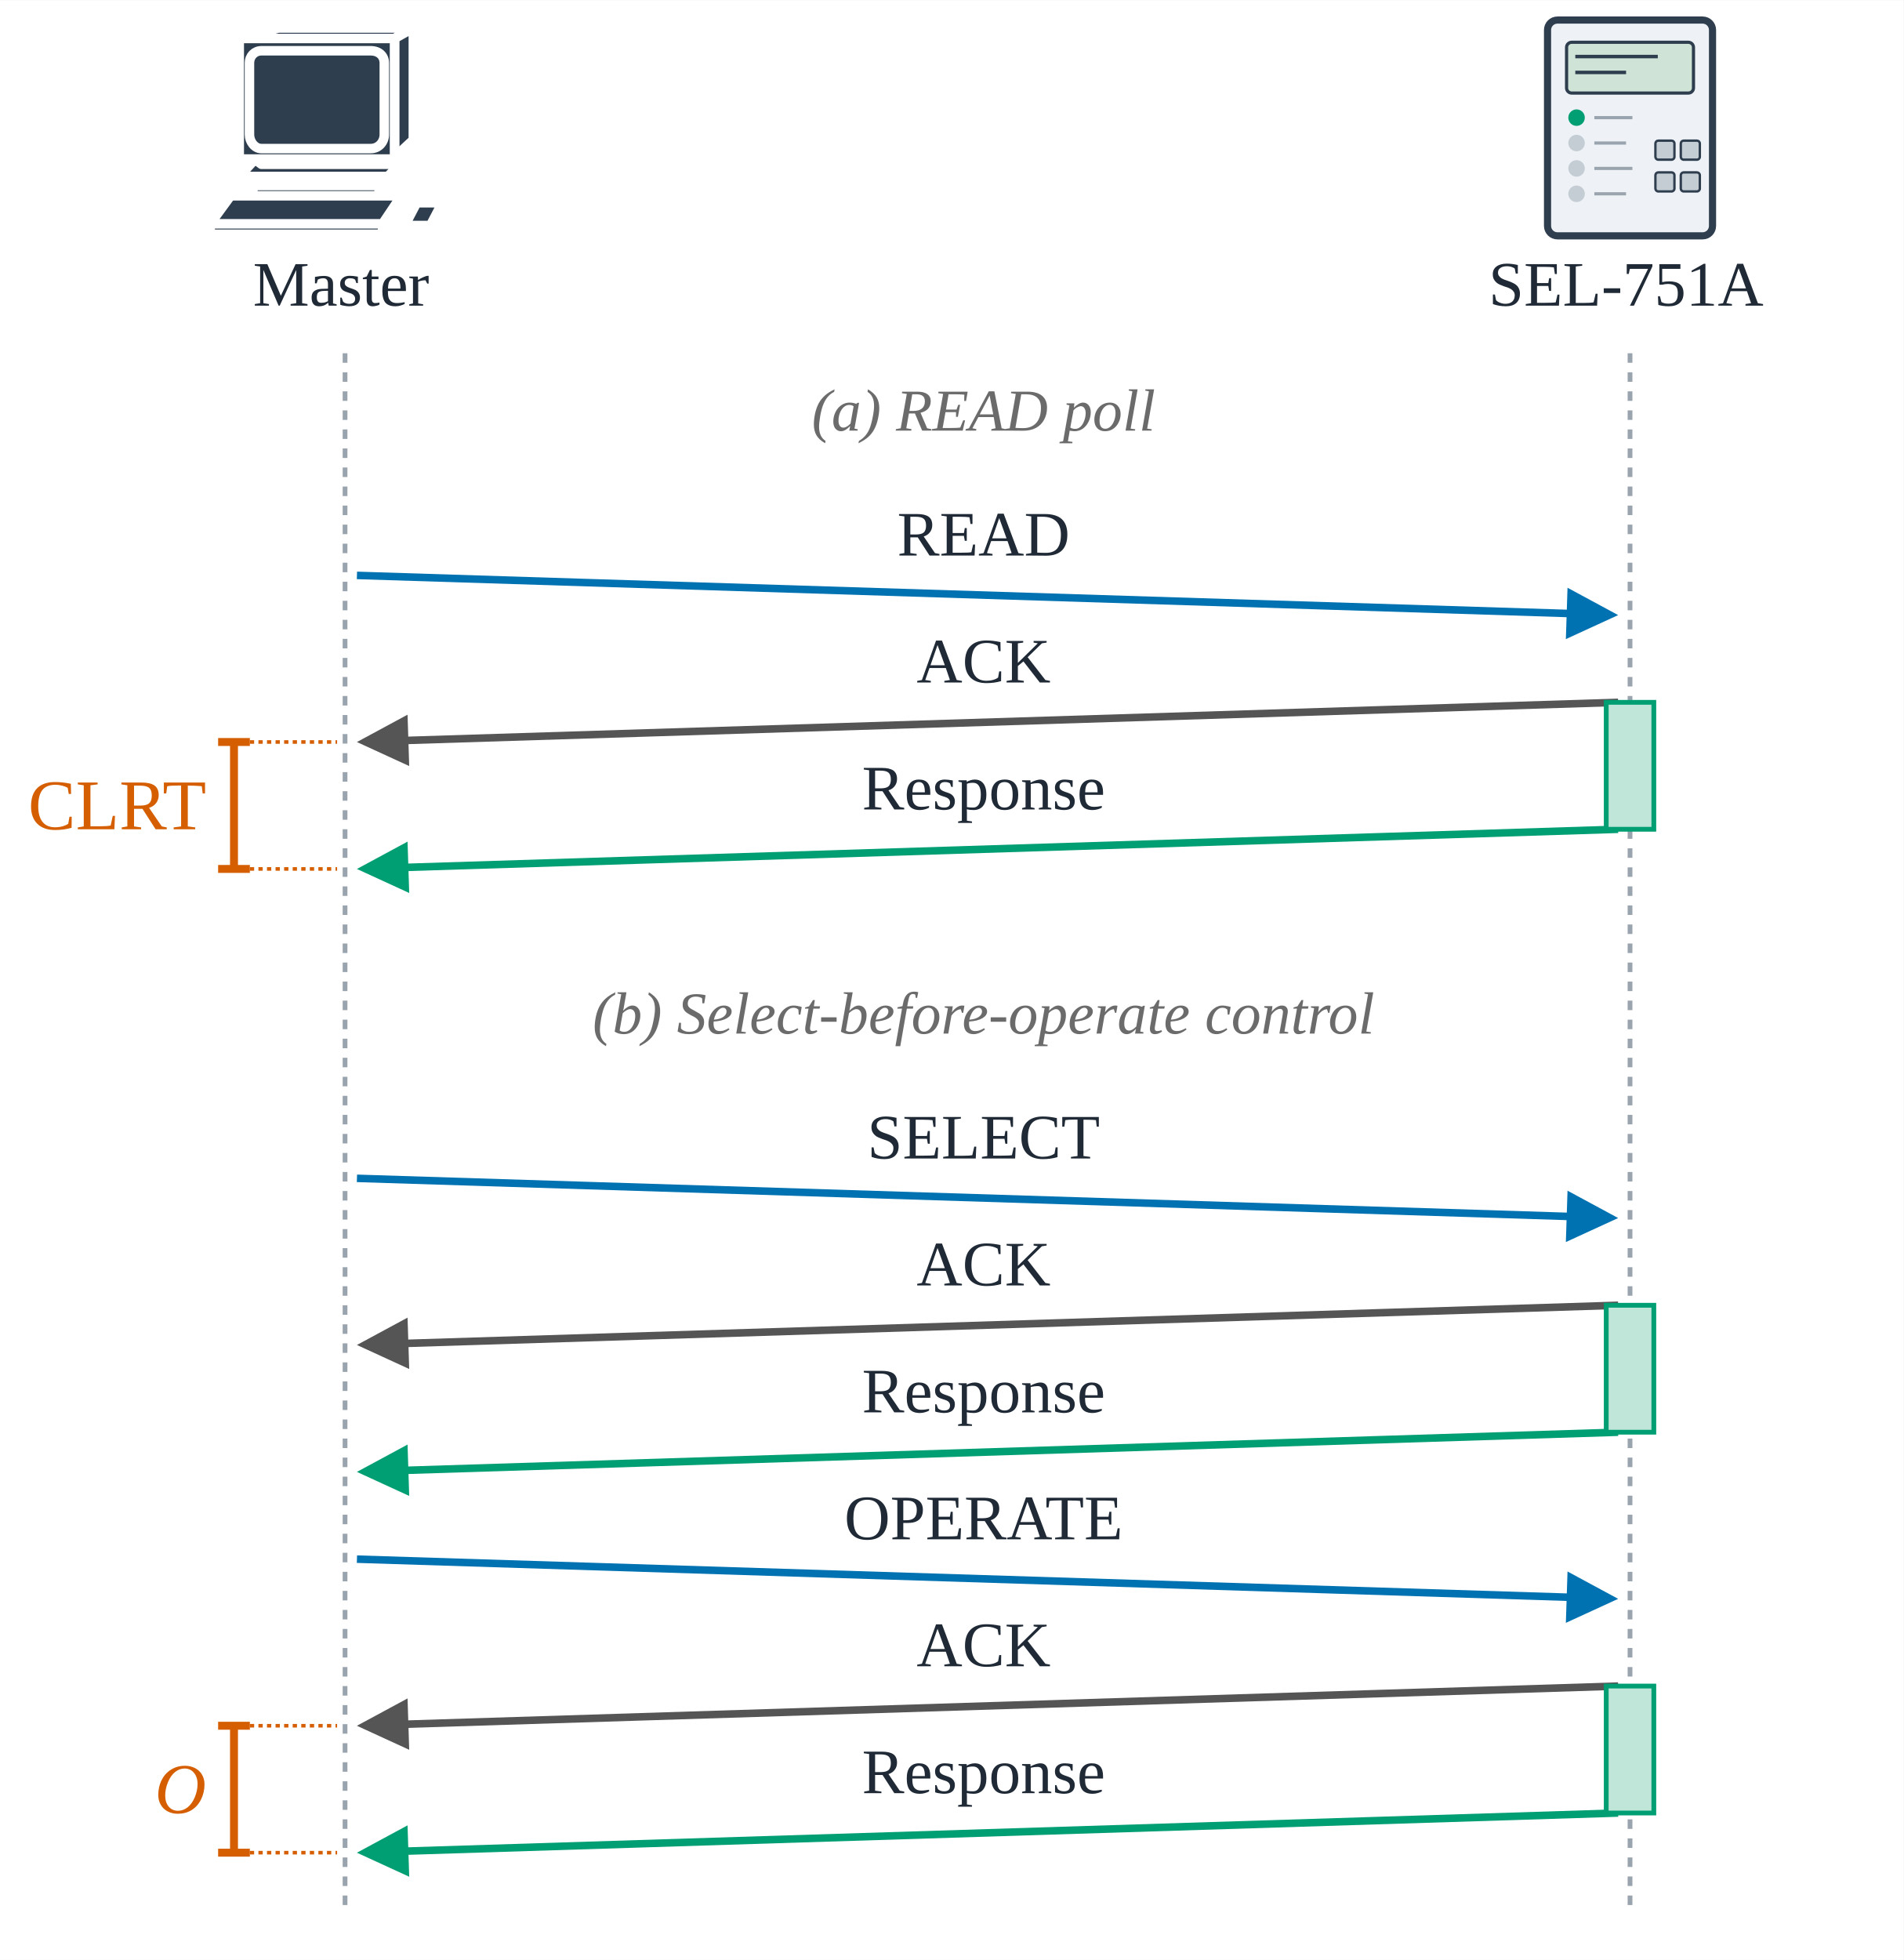
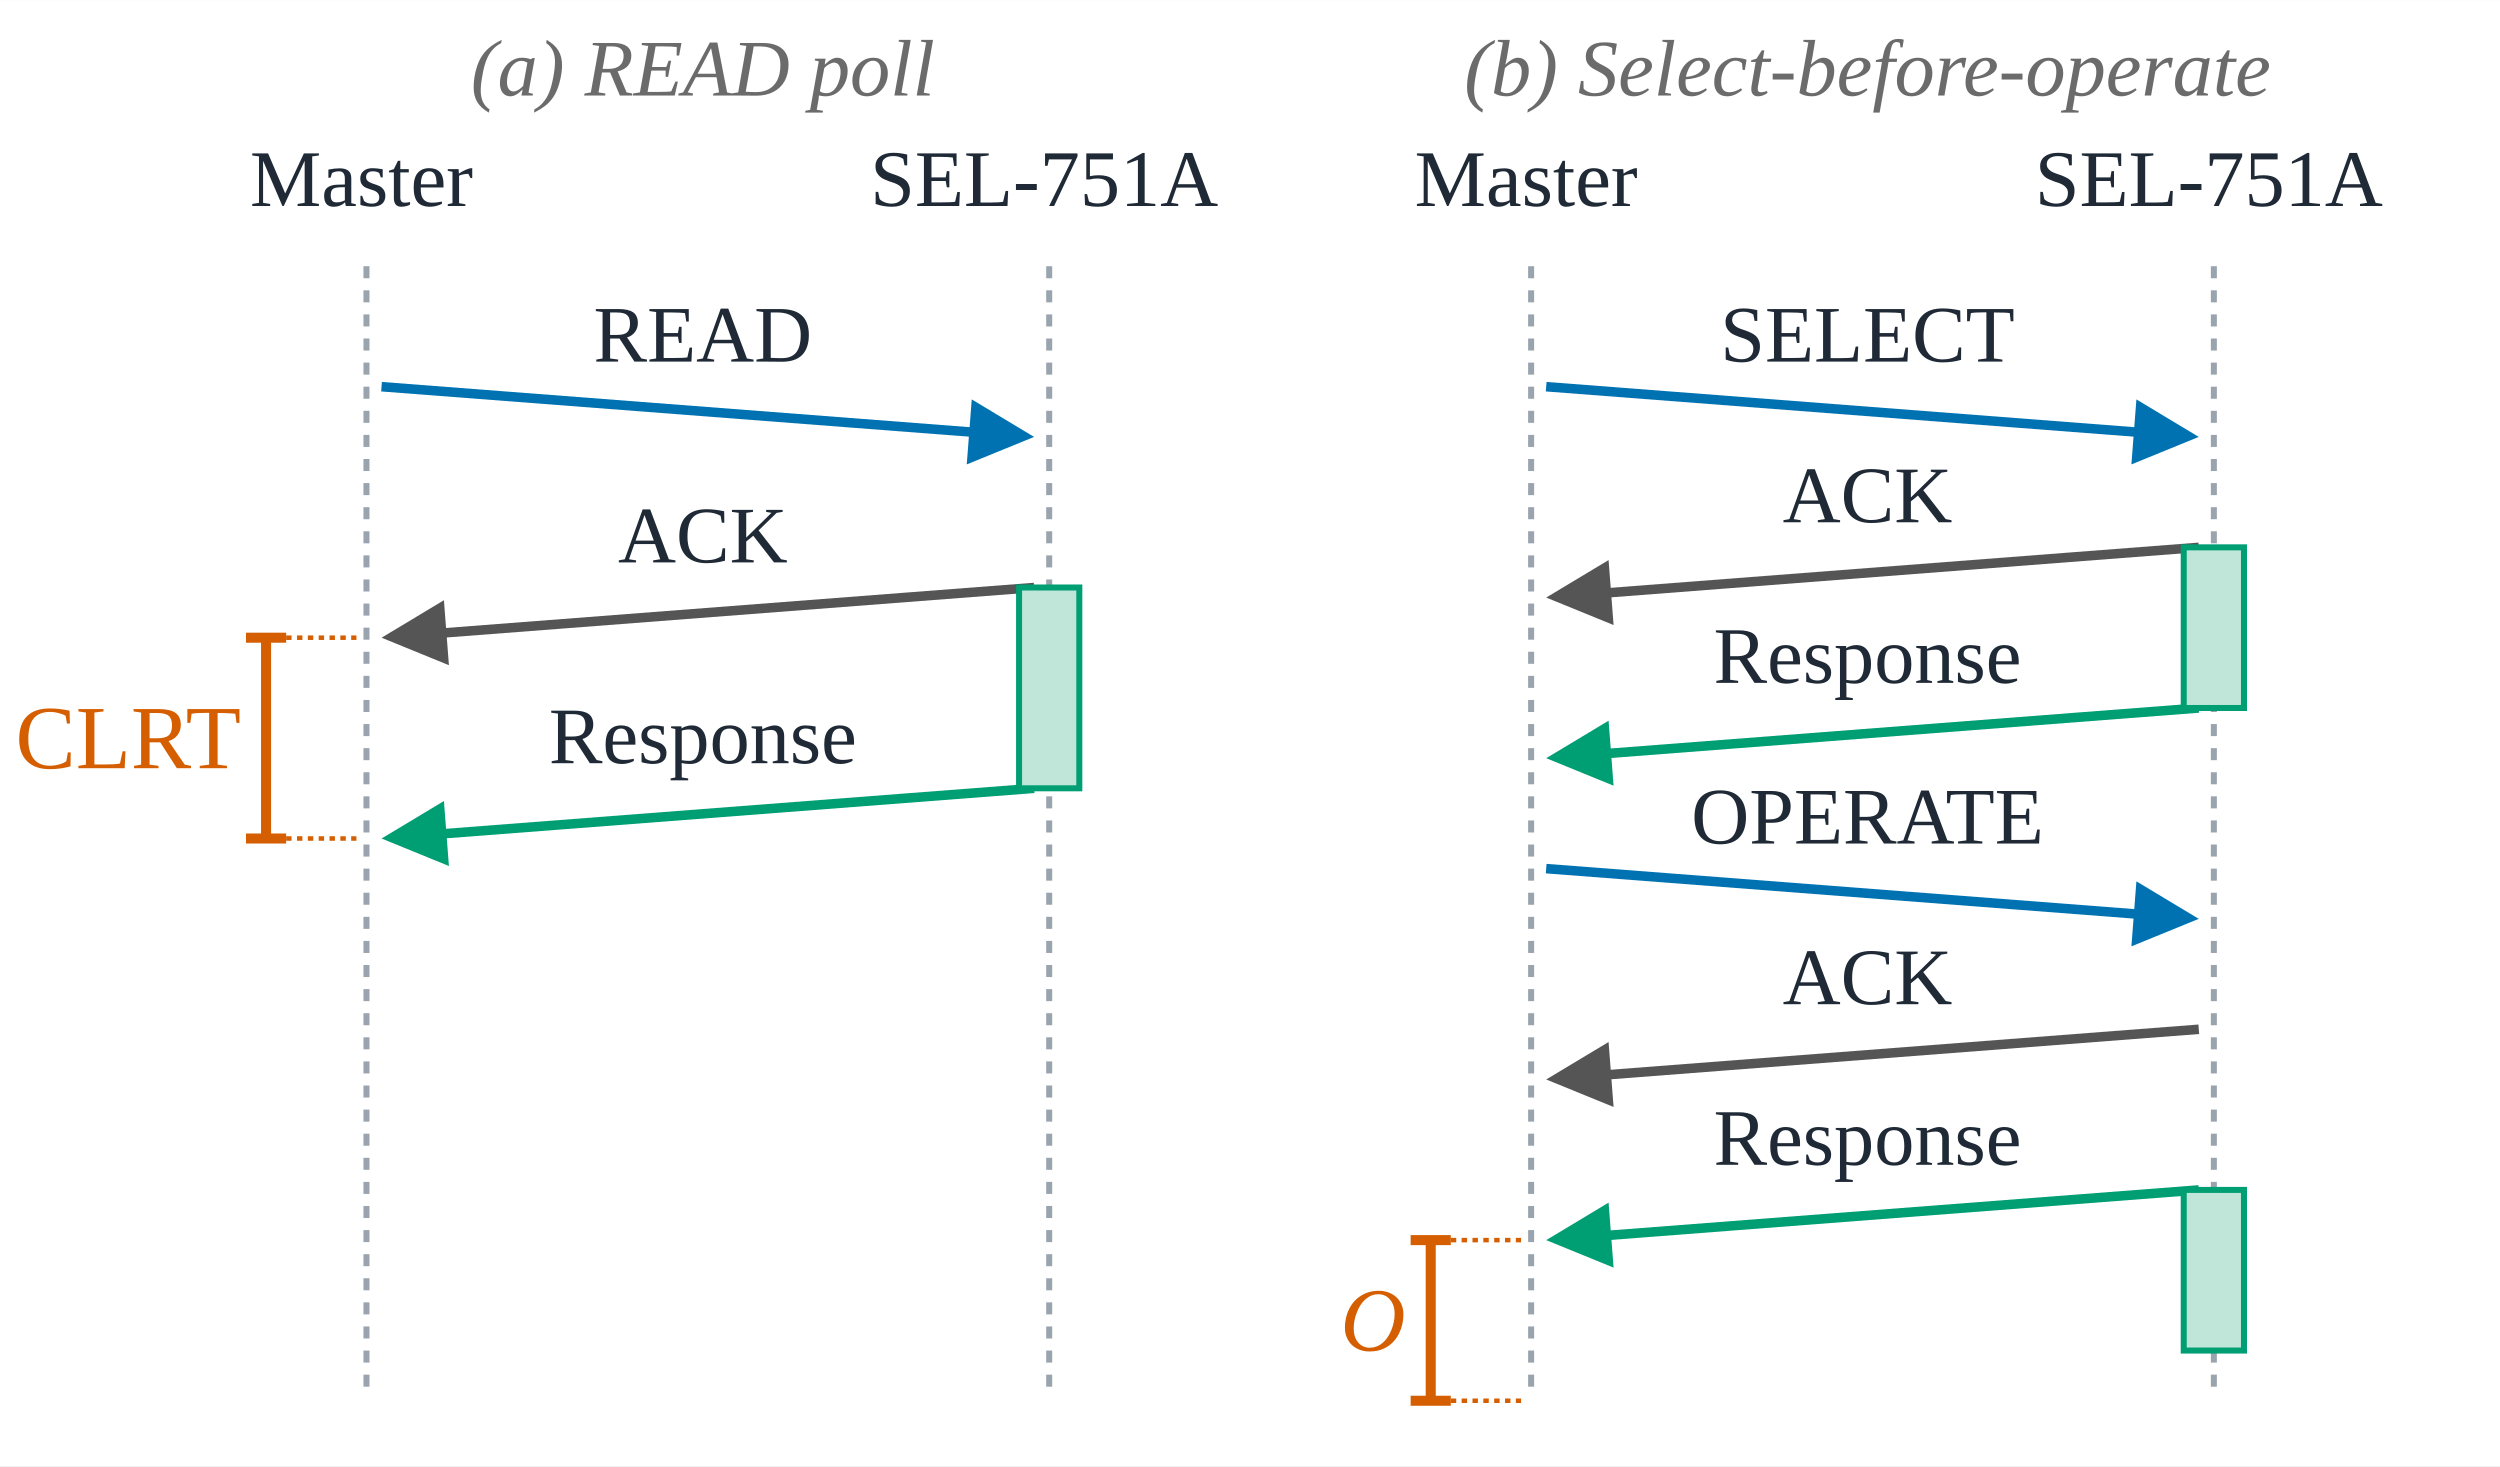
- <svg xmlns="http://www.w3.org/2000/svg" viewBox="0 0 240 247" width="3.333in" height="3.431in" role="img" aria-labelledby="lad-title lad-desc">
-   <rect width="240" height="247" fill="#ffffff" />
+ <svg xmlns="http://www.w3.org/2000/svg" viewBox="0 0 249 146" width="3.458in" height="2.028in" role="img" aria-labelledby="lad-title lad-desc">
+   <rect width="249" height="146" fill="#ffffff" />
  <defs />
  <g>
    <g data-cell-id="0">
      <g data-cell-id="1">
        <g data-cell-id="c2">
-           <g transform="translate(0.5,0.5)">
-             <rect x="26" y="3" width="34" height="26" fill="none" stroke="none" pointer-events="all" />
-             <path d="M 53.76 25.25 C 54.19 24.81 52.25 24.15 54.4 23.93 C 55.69 23.71 60 21.07 50.1 21.07" fill="none" stroke="#ffffff" stroke-width="1.2" stroke-miterlimit="10" pointer-events="all" />
-             <path d="M 31.38 24.59 L 31.38 22.17 L 47.3 22.17 L 47.3 24.59 Z M 47.3 24.59 L 47.3 22.17 L 50.32 18.86 L 50.32 21.29 Z M 31.38 25.03 L 31.38 22.17 L 47.3 22.17 L 47.3 25.03 Z M 47.3 25.03 L 47.3 22.17 L 50.32 18.86 L 50.32 21.73 Z M 51.61 18.43 L 49.24 21.73 L 29.66 21.73 L 32.67 18.43 Z M 29.66 22.83 L 29.66 21.73 L 48.38 21.73 L 48.38 22.83 Z" fill="#2f3e4e" stroke="#ffffff" stroke-width="1.2" stroke-linejoin="round" stroke-miterlimit="10" pointer-events="all" />
-             <path d="M 51.61 18.43 L 49.24 21.73 L 29.66 21.73 L 32.67 18.43 Z" fill="#2f3e4e" stroke="#ffffff" stroke-width="1.2" stroke-linejoin="round" stroke-miterlimit="10" pointer-events="all" />
-             <path d="M 29.66 22.83 L 29.66 21.73 L 48.38 21.73 L 48.38 22.83 Z" fill="#2f3e4e" stroke="#ffffff" stroke-width="1.2" stroke-linejoin="round" stroke-miterlimit="10" pointer-events="all" />
-             <path d="M 48.38 22.83 L 48.38 21.73 L 51.61 18.43 L 51.61 19.52 Z M 51.61 3 L 34.6 3 L 29.66 4.32 L 49.24 4.32 Z M 48.38 20.18 L 47.52 19.52 L 31.6 19.52 L 32.46 20.18 Z M 48.59 20.18 L 47.52 19.3 L 51.61 17.1 L 49.03 19.75 Z" fill="#2f3e4e" stroke="#ffffff" stroke-width="1.2" stroke-linejoin="round" stroke-miterlimit="10" pointer-events="all" />
-             <path d="M 49.24 4.32 L 49.24 19.3 L 51.61 17.1 L 51.61 3 L 49.24 4.32 Z" fill="#2f3e4e" stroke="#ffffff" stroke-width="1.2" stroke-linejoin="round" stroke-miterlimit="10" pointer-events="all" />
-             <path d="M 49.24 19.52 L 49.24 4.32 L 29.66 4.32 L 29.66 19.52 Z M 47.73 29 L 47.73 27.68 L 50.1 24.15 L 50.1 26.36 Z M 47.73 27.68 L 47.73 29 L 26 29 L 26 27.68 Z M 53.76 27.9 L 55.26 25.03 L 52.03 25.03 L 50.53 27.9 Z M 50.53 27.9 L 53.76 27.9 L 53.76 29 L 50.53 29 Z M 53.76 29 L 53.76 27.9 L 55.26 25.03 L 55.26 27.02 Z M 47.73 27.68 L 26 27.68 L 28.58 24.15 L 50.1 24.15 Z" fill="#2f3e4e" stroke="#ffffff" stroke-width="1.2" stroke-linejoin="round" stroke-miterlimit="10" pointer-events="all" />
-             <path d="M 32.46 5.87 C 46.22 5.87 46.22 5.87 46.22 5.87 C 47.3 5.87 47.95 6.53 47.95 7.41 C 47.95 16.44 47.95 16.44 47.95 16.44 C 47.95 17.32 47.3 18.2 46.22 18.2 C 32.46 18.2 32.46 18.2 32.46 18.2 C 31.6 18.2 30.95 17.32 30.95 16.44 C 30.95 7.41 30.95 7.41 30.95 7.41 C 30.95 6.53 31.6 5.87 32.46 5.87 Z" fill="none" stroke="#ffffff" stroke-width="1.2" stroke-linejoin="round" stroke-miterlimit="10" pointer-events="all" />
+           <g>
+             <rect x="20" y="2" width="100" height="9" fill="none" stroke="none" pointer-events="all" />
+           </g>
+           <g>
+             <g fill="#6B6B6B" font-family="'Times New Roman'" font-style="italic" text-anchor="middle" font-size="8px">
+               <text x="70" y="9.5">(a) READ poll</text>
+             </g>
          </g>
        </g>
        <g data-cell-id="c3">
-           <g transform="translate(0.5,0.5)">
-             <rect x="194.6" y="2" width="20.8" height="27.2" rx="1.25" ry="1.25" fill="#eef2f6" stroke="#2f3e4e" stroke-width="0.9" pointer-events="all" />
+           <g>
+             <rect x="13" y="13" width="46" height="9" fill="none" stroke="none" pointer-events="all" />
+           </g>
+           <g>
+             <g fill="#1F2A36" font-family="'Times New Roman'" text-anchor="middle" font-size="8px">
+               <text x="36" y="20.5">Master</text>
+             </g>
          </g>
        </g>
        <g data-cell-id="c4">
-           <g transform="translate(0.5,0.5)">
-             <rect x="197" y="4.8" width="16" height="6.4" rx="0.64" ry="0.64" fill="#cfe3d6" stroke="#2f3e4e" stroke-width="0.4" pointer-events="all" />
+           <g>
+             <rect x="81" y="13" width="46" height="9" fill="none" stroke="none" pointer-events="all" />
+           </g>
+           <g>
+             <g fill="#1F2A36" font-family="'Times New Roman'" text-anchor="middle" font-size="8px">
+               <text x="104" y="20.5">SEL-751A</text>
+             </g>
          </g>
        </g>
        <g data-cell-id="c5">
-           <g>
-             <rect x="198.6" y="6.88" width="10.4" height="0.44" fill="#2f3e4e" stroke="none" pointer-events="all" />
+           <g transform="translate(0.5,0.5)">
+             <path d="M 36 26 L 36 138" fill="none" stroke="#9aa4ae" stroke-width="0.6" stroke-miterlimit="10" stroke-dasharray="1.2 1.2" pointer-events="stroke" />
          </g>
        </g>
        <g data-cell-id="c6">
-           <g>
-             <rect x="198.6" y="8.88" width="6.4" height="0.44" fill="#2f3e4e" stroke="none" pointer-events="all" />
+           <g transform="translate(0.5,0.5)">
+             <path d="M 104 26 L 104 138" fill="none" stroke="#9aa4ae" stroke-width="0.6" stroke-miterlimit="10" stroke-dasharray="1.2 1.2" pointer-events="stroke" />
          </g>
        </g>
        <g data-cell-id="c7">
          <g>
-             <ellipse cx="198.76" cy="14.8" rx="1.04" ry="1.04" fill="#009e73" stroke="none" pointer-events="all" />
+             <rect x="136" y="2" width="100" height="9" fill="none" stroke="none" pointer-events="all" />
+           </g>
+           <g>
+             <g fill="#6B6B6B" font-family="'Times New Roman'" font-style="italic" text-anchor="middle" font-size="8px">
+               <text x="186" y="9.5">(b) Select-before-operate</text>
+             </g>
          </g>
        </g>
        <g data-cell-id="c8">
          <g>
-             <rect x="201" y="14.6" width="4.8" height="0.4" fill="#9aa4ae" stroke="none" pointer-events="all" />
+             <rect x="129" y="13" width="46" height="9" fill="none" stroke="none" pointer-events="all" />
+           </g>
+           <g>
+             <g fill="#1F2A36" font-family="'Times New Roman'" text-anchor="middle" font-size="8px">
+               <text x="152" y="20.5">Master</text>
+             </g>
          </g>
        </g>
        <g data-cell-id="c9">
          <g>
-             <ellipse cx="198.76" cy="18" rx="1.04" ry="1.04" fill="#c4ccd4" stroke="none" pointer-events="all" />
+             <rect x="197" y="13" width="46" height="9" fill="none" stroke="none" pointer-events="all" />
+           </g>
+           <g>
+             <g fill="#1F2A36" font-family="'Times New Roman'" text-anchor="middle" font-size="8px">
+               <text x="220" y="20.5">SEL-751A</text>
+             </g>
          </g>
        </g>
        <g data-cell-id="c10">
-           <g>
-             <rect x="201" y="17.8" width="4" height="0.4" fill="#9aa4ae" stroke="none" pointer-events="all" />
+           <g transform="translate(0.5,0.5)">
+             <path d="M 152 26 L 152 138" fill="none" stroke="#9aa4ae" stroke-width="0.6" stroke-miterlimit="10" stroke-dasharray="1.2 1.2" pointer-events="stroke" />
          </g>
        </g>
        <g data-cell-id="c11">
-           <g>
-             <ellipse cx="198.76" cy="21.2" rx="1.04" ry="1.04" fill="#c4ccd4" stroke="none" pointer-events="all" />
+           <g transform="translate(0.5,0.5)">
+             <path d="M 220 26 L 220 138" fill="none" stroke="#9aa4ae" stroke-width="0.6" stroke-miterlimit="10" stroke-dasharray="1.2 1.2" pointer-events="stroke" />
          </g>
        </g>
        <g data-cell-id="c12">
-           <g>
-             <rect x="201" y="21" width="4.8" height="0.4" fill="#9aa4ae" stroke="none" pointer-events="all" />
+           <g transform="translate(0.5,0.5)">
+             <path d="M 37.5 38 L 96.51 42.54" fill="none" stroke="#0072b2" stroke-width="0.95" stroke-miterlimit="10" pointer-events="stroke" />
+             <path d="M 101.44 42.92 L 96.32 45.01 L 96.7 40.07 Z" fill="#0072b2" stroke="#0072b2" stroke-width="0.95" stroke-miterlimit="10" pointer-events="all" />
          </g>
        </g>
        <g data-cell-id="c13">
          <g>
-             <ellipse cx="198.76" cy="24.4" rx="1.04" ry="1.04" fill="#c4ccd4" stroke="none" pointer-events="all" />
+             <rect x="37" y="28.5" width="66" height="9" fill="none" stroke="none" pointer-events="all" />
+           </g>
+           <g>
+             <g fill="#1F2A36" font-family="'Times New Roman'" text-anchor="middle" font-size="8px">
+               <text x="70" y="36">READ</text>
+             </g>
          </g>
        </g>
        <g data-cell-id="c14">
-           <g>
-             <rect x="201" y="24.2" width="4" height="0.4" fill="#9aa4ae" stroke="none" pointer-events="all" />
+           <g transform="translate(0.5,0.5)">
+             <path d="M 102.5 58 L 43.49 62.54" fill="none" stroke="#555555" stroke-width="0.95" stroke-miterlimit="10" pointer-events="stroke" />
+             <path d="M 38.56 62.92 L 43.3 60.07 L 43.68 65.01 Z" fill="#555555" stroke="#555555" stroke-width="0.95" stroke-miterlimit="10" pointer-events="all" />
          </g>
        </g>
        <g data-cell-id="c15">
-           <g transform="translate(0.5,0.5)">
-             <rect x="208.2" y="17.2" width="2.4" height="2.4" rx="0.36" ry="0.36" fill="#c4ccd4" stroke="#2f3e4e" stroke-width="0.3" pointer-events="all" />
+           <g>
+             <rect x="37" y="48.5" width="66" height="9" fill="none" stroke="none" pointer-events="all" />
+           </g>
+           <g>
+             <g fill="#1F2A36" font-family="'Times New Roman'" text-anchor="middle" font-size="8px">
+               <text x="70" y="56">ACK</text>
+             </g>
          </g>
        </g>
        <g data-cell-id="c16">
          <g transform="translate(0.5,0.5)">
-             <rect x="211.4" y="17.2" width="2.4" height="2.4" rx="0.36" ry="0.36" fill="#c4ccd4" stroke="#2f3e4e" stroke-width="0.3" pointer-events="all" />
+             <path d="M 102.5 78 L 43.49 82.54" fill="none" stroke="#009e73" stroke-width="0.95" stroke-miterlimit="10" pointer-events="stroke" />
+             <path d="M 38.56 82.92 L 43.3 80.07 L 43.68 85.01 Z" fill="#009e73" stroke="#009e73" stroke-width="0.95" stroke-miterlimit="10" pointer-events="all" />
          </g>
        </g>
        <g data-cell-id="c17">
-           <g transform="translate(0.5,0.5)">
-             <rect x="208.2" y="21.2" width="2.4" height="2.4" rx="0.36" ry="0.36" fill="#c4ccd4" stroke="#2f3e4e" stroke-width="0.3" pointer-events="all" />
+           <g>
+             <rect x="37" y="68.5" width="66" height="9" fill="none" stroke="none" pointer-events="all" />
+           </g>
+           <g>
+             <g fill="#1F2A36" font-family="'Times New Roman'" text-anchor="middle" font-size="8px">
+               <text x="70" y="76">Response</text>
+             </g>
          </g>
        </g>
        <g data-cell-id="c18">
          <g transform="translate(0.5,0.5)">
-             <rect x="211.4" y="21.2" width="2.4" height="2.4" rx="0.36" ry="0.36" fill="#c4ccd4" stroke="#2f3e4e" stroke-width="0.3" pointer-events="all" />
+             <rect x="101" y="58" width="6" height="20" fill="#bfe6d9" stroke="#009e73" stroke-width="0.6" pointer-events="all" />
          </g>
        </g>
        <g data-cell-id="c19">
-           <g>
-             <rect x="13" y="31" width="60" height="9" fill="none" stroke="none" pointer-events="all" />
-           </g>
-           <g>
-             <g fill="#1F2A36" font-family="'Times New Roman'" text-anchor="middle" font-size="8px">
-               <text x="43" y="38.5">Master</text>
-             </g>
+           <g transform="translate(0.5,0.5)">
+             <path d="M 26 63 L 26 83" fill="none" stroke="#d55e00" stroke-miterlimit="10" pointer-events="stroke" />
          </g>
        </g>
        <g data-cell-id="c20">
-           <g>
-             <rect x="175" y="31" width="60" height="9" fill="none" stroke="none" pointer-events="all" />
-           </g>
-           <g>
-             <g fill="#1F2A36" font-family="'Times New Roman'" text-anchor="middle" font-size="8px">
-               <text x="205" y="38.5">SEL-751A</text>
-             </g>
+           <g transform="translate(0.5,0.5)">
+             <path d="M 24 63 L 28 63" fill="none" stroke="#d55e00" stroke-miterlimit="10" pointer-events="stroke" />
          </g>
        </g>
        <g data-cell-id="c21">
          <g transform="translate(0.5,0.5)">
-             <path d="M 43 44 L 43 240" fill="none" stroke="#9aa4ae" stroke-width="0.6" stroke-miterlimit="10" stroke-dasharray="1.2 1.2" pointer-events="stroke" />
+             <path d="M 28 63 L 35 63" fill="none" stroke="#d55e00" stroke-width="0.45" stroke-miterlimit="10" stroke-dasharray="0.54 0.54" pointer-events="stroke" />
          </g>
        </g>
        <g data-cell-id="c22">
          <g transform="translate(0.5,0.5)">
-             <path d="M 205 44 L 205 240" fill="none" stroke="#9aa4ae" stroke-width="0.6" stroke-miterlimit="10" stroke-dasharray="1.2 1.2" pointer-events="stroke" />
+             <path d="M 24 83 L 28 83" fill="none" stroke="#d55e00" stroke-miterlimit="10" pointer-events="stroke" />
          </g>
        </g>
        <g data-cell-id="c23">
-           <g>
-             <rect x="54" y="47" width="140" height="9" fill="none" stroke="none" pointer-events="all" />
-           </g>
-           <g>
-             <g fill="#6B6B6B" font-family="'Times New Roman'" font-style="italic" text-anchor="middle" font-size="7.5px">
-               <text x="124" y="54.25">(a) READ poll</text>
-             </g>
+           <g transform="translate(0.5,0.5)">
+             <path d="M 28 83 L 35 83" fill="none" stroke="#d55e00" stroke-width="0.45" stroke-miterlimit="10" stroke-dasharray="0.54 0.54" pointer-events="stroke" />
          </g>
        </g>
        <g data-cell-id="c24">
-           <g transform="translate(0.5,0.5)">
-             <path d="M 44.5 72 L 197.49 76.81" fill="none" stroke="#0072b2" stroke-width="0.95" stroke-miterlimit="10" pointer-events="stroke" />
-             <path d="M 202.44 76.97 L 197.41 79.28 L 197.57 74.34 Z" fill="#0072b2" stroke="#0072b2" stroke-width="0.95" stroke-miterlimit="10" pointer-events="all" />
+           <g>
+             <rect x="2" y="68" width="22" height="10" fill="none" stroke="none" pointer-events="all" />
+           </g>
+           <g>
+             <g fill="#D55E00" font-family="'Times New Roman'" text-anchor="end" font-size="9px">
+               <text x="24" y="76.5">CLRT</text>
+             </g>
          </g>
        </g>
        <g data-cell-id="c25">
-           <g>
-             <rect x="64" y="62.5" width="120" height="9" fill="none" stroke="none" pointer-events="all" />
-           </g>
-           <g>
-             <g fill="#1F2A36" font-family="'Times New Roman'" text-anchor="middle" font-size="8px">
-               <text x="124" y="70">READ</text>
-             </g>
+           <g transform="translate(0.5,0.5)">
+             <path d="M 153.5 38 L 212.51 42.54" fill="none" stroke="#0072b2" stroke-width="0.95" stroke-miterlimit="10" pointer-events="stroke" />
+             <path d="M 217.44 42.92 L 212.32 45.01 L 212.7 40.07 Z" fill="#0072b2" stroke="#0072b2" stroke-width="0.95" stroke-miterlimit="10" pointer-events="all" />
          </g>
        </g>
        <g data-cell-id="c26">
-           <g transform="translate(0.5,0.5)">
-             <path d="M 203.5 88 L 50.51 92.81" fill="none" stroke="#555555" stroke-width="0.95" stroke-miterlimit="10" pointer-events="stroke" />
-             <path d="M 45.56 92.97 L 50.43 90.34 L 50.59 95.28 Z" fill="#555555" stroke="#555555" stroke-width="0.95" stroke-miterlimit="10" pointer-events="all" />
+           <g>
+             <rect x="153" y="28.5" width="66" height="9" fill="none" stroke="none" pointer-events="all" />
+           </g>
+           <g>
+             <g fill="#1F2A36" font-family="'Times New Roman'" text-anchor="middle" font-size="8px">
+               <text x="186" y="36">SELECT</text>
+             </g>
          </g>
        </g>
        <g data-cell-id="c27">
-           <g>
-             <rect x="64" y="78.5" width="120" height="9" fill="none" stroke="none" pointer-events="all" />
-           </g>
-           <g>
-             <g fill="#1F2A36" font-family="'Times New Roman'" text-anchor="middle" font-size="8px">
-               <text x="124" y="86">ACK</text>
-             </g>
+           <g transform="translate(0.5,0.5)">
+             <path d="M 218.5 54 L 159.49 58.54" fill="none" stroke="#555555" stroke-width="0.95" stroke-miterlimit="10" pointer-events="stroke" />
+             <path d="M 154.56 58.92 L 159.3 56.07 L 159.68 61.01 Z" fill="#555555" stroke="#555555" stroke-width="0.95" stroke-miterlimit="10" pointer-events="all" />
          </g>
        </g>
        <g data-cell-id="c28">
-           <g transform="translate(0.5,0.5)">
-             <path d="M 203.5 104 L 50.51 108.81" fill="none" stroke="#009e73" stroke-width="0.95" stroke-miterlimit="10" pointer-events="stroke" />
-             <path d="M 45.56 108.97 L 50.43 106.34 L 50.59 111.28 Z" fill="#009e73" stroke="#009e73" stroke-width="0.95" stroke-miterlimit="10" pointer-events="all" />
+           <g>
+             <rect x="153" y="44.5" width="66" height="9" fill="none" stroke="none" pointer-events="all" />
+           </g>
+           <g>
+             <g fill="#1F2A36" font-family="'Times New Roman'" text-anchor="middle" font-size="8px">
+               <text x="186" y="52">ACK</text>
+             </g>
          </g>
        </g>
        <g data-cell-id="c29">
-           <g>
-             <rect x="64" y="94.5" width="120" height="9" fill="none" stroke="none" pointer-events="all" />
-           </g>
-           <g>
-             <g fill="#1F2A36" font-family="'Times New Roman'" text-anchor="middle" font-size="8px">
-               <text x="124" y="102">Response</text>
-             </g>
+           <g transform="translate(0.5,0.5)">
+             <path d="M 218.5 70 L 159.49 74.54" fill="none" stroke="#009e73" stroke-width="0.95" stroke-miterlimit="10" pointer-events="stroke" />
+             <path d="M 154.56 74.92 L 159.3 72.07 L 159.68 77.01 Z" fill="#009e73" stroke="#009e73" stroke-width="0.95" stroke-miterlimit="10" pointer-events="all" />
          </g>
        </g>
        <g data-cell-id="c30">
-           <g transform="translate(0.5,0.5)">
-             <rect x="202" y="88" width="6" height="16" fill="#bfe6d9" stroke="#009e73" stroke-width="0.6" pointer-events="all" />
+           <g>
+             <rect x="153" y="60.5" width="66" height="9" fill="none" stroke="none" pointer-events="all" />
+           </g>
+           <g>
+             <g fill="#1F2A36" font-family="'Times New Roman'" text-anchor="middle" font-size="8px">
+               <text x="186" y="68">Response</text>
+             </g>
          </g>
        </g>
        <g data-cell-id="c31">
          <g transform="translate(0.5,0.5)">
-             <path d="M 29 93 L 29 109" fill="none" stroke="#d55e00" stroke-miterlimit="10" pointer-events="stroke" />
+             <path d="M 153.5 86 L 212.51 90.54" fill="none" stroke="#0072b2" stroke-width="0.95" stroke-miterlimit="10" pointer-events="stroke" />
+             <path d="M 217.44 90.92 L 212.32 93.01 L 212.7 88.07 Z" fill="#0072b2" stroke="#0072b2" stroke-width="0.95" stroke-miterlimit="10" pointer-events="all" />
          </g>
        </g>
        <g data-cell-id="c32">
-           <g transform="translate(0.5,0.5)">
-             <path d="M 27 93 L 31 93" fill="none" stroke="#d55e00" stroke-miterlimit="10" pointer-events="stroke" />
+           <g>
+             <rect x="153" y="76.5" width="66" height="9" fill="none" stroke="none" pointer-events="all" />
+           </g>
+           <g>
+             <g fill="#1F2A36" font-family="'Times New Roman'" text-anchor="middle" font-size="8px">
+               <text x="186" y="84">OPERATE</text>
+             </g>
          </g>
        </g>
        <g data-cell-id="c33">
          <g transform="translate(0.5,0.5)">
-             <path d="M 31 93 L 42 93" fill="none" stroke="#d55e00" stroke-width="0.45" stroke-miterlimit="10" stroke-dasharray="0.54 0.54" pointer-events="stroke" />
+             <path d="M 218.5 102 L 159.49 106.54" fill="none" stroke="#555555" stroke-width="0.95" stroke-miterlimit="10" pointer-events="stroke" />
+             <path d="M 154.56 106.92 L 159.3 104.07 L 159.68 109.01 Z" fill="#555555" stroke="#555555" stroke-width="0.95" stroke-miterlimit="10" pointer-events="all" />
          </g>
        </g>
        <g data-cell-id="c34">
-           <g transform="translate(0.5,0.5)">
-             <path d="M 27 109 L 31 109" fill="none" stroke="#d55e00" stroke-miterlimit="10" pointer-events="stroke" />
+           <g>
+             <rect x="153" y="92.5" width="66" height="9" fill="none" stroke="none" pointer-events="all" />
+           </g>
+           <g>
+             <g fill="#1F2A36" font-family="'Times New Roman'" text-anchor="middle" font-size="8px">
+               <text x="186" y="100">ACK</text>
+             </g>
          </g>
        </g>
        <g data-cell-id="c35">
          <g transform="translate(0.5,0.5)">
-             <path d="M 31 109 L 42 109" fill="none" stroke="#d55e00" stroke-width="0.45" stroke-miterlimit="10" stroke-dasharray="0.54 0.54" pointer-events="stroke" />
+             <path d="M 218.5 118 L 159.49 122.54" fill="none" stroke="#009e73" stroke-width="0.95" stroke-miterlimit="10" pointer-events="stroke" />
+             <path d="M 154.56 122.92 L 159.3 120.07 L 159.68 125.01 Z" fill="#009e73" stroke="#009e73" stroke-width="0.95" stroke-miterlimit="10" pointer-events="all" />
          </g>
        </g>
        <g data-cell-id="c36">
          <g>
-             <rect x="2" y="96" width="24" height="10" fill="none" stroke="none" pointer-events="all" />
-           </g>
-           <g>
-             <g fill="#D55E00" font-family="'Times New Roman'" text-anchor="end" font-size="9px">
-               <text x="26" y="104.5">CLRT</text>
+             <rect x="153" y="108.5" width="66" height="9" fill="none" stroke="none" pointer-events="all" />
+           </g>
+           <g>
+             <g fill="#1F2A36" font-family="'Times New Roman'" text-anchor="middle" font-size="8px">
+               <text x="186" y="116">Response</text>
            </g>
          </g>
        </g>
        <g data-cell-id="c37">
-           <g>
-             <rect x="54" y="123" width="140" height="9" fill="none" stroke="none" pointer-events="all" />
-           </g>
-           <g>
-             <g fill="#6B6B6B" font-family="'Times New Roman'" font-style="italic" text-anchor="middle" font-size="7.5px">
-               <text x="124" y="130.25">(b) Select-before-operate control</text>
-             </g>
+           <g transform="translate(0.5,0.5)">
+             <rect x="217" y="54" width="6" height="16" fill="#bfe6d9" stroke="#009e73" stroke-width="0.6" pointer-events="all" />
          </g>
        </g>
        <g data-cell-id="c38">
          <g transform="translate(0.5,0.5)">
-             <path d="M 44.5 148 L 197.49 152.81" fill="none" stroke="#0072b2" stroke-width="0.95" stroke-miterlimit="10" pointer-events="stroke" />
-             <path d="M 202.44 152.97 L 197.41 155.28 L 197.57 150.34 Z" fill="#0072b2" stroke="#0072b2" stroke-width="0.95" stroke-miterlimit="10" pointer-events="all" />
+             <rect x="217" y="118" width="6" height="16" fill="#bfe6d9" stroke="#009e73" stroke-width="0.6" pointer-events="all" />
          </g>
        </g>
        <g data-cell-id="c39">
-           <g>
-             <rect x="64" y="138.5" width="120" height="9" fill="none" stroke="none" pointer-events="all" />
-           </g>
-           <g>
-             <g fill="#1F2A36" font-family="'Times New Roman'" text-anchor="middle" font-size="8px">
-               <text x="124" y="146">SELECT</text>
-             </g>
+           <g transform="translate(0.5,0.5)">
+             <path d="M 142 123 L 142 139" fill="none" stroke="#d55e00" stroke-miterlimit="10" pointer-events="stroke" />
          </g>
        </g>
        <g data-cell-id="c40">
          <g transform="translate(0.5,0.5)">
-             <path d="M 203.5 164 L 50.51 168.81" fill="none" stroke="#555555" stroke-width="0.95" stroke-miterlimit="10" pointer-events="stroke" />
-             <path d="M 45.56 168.97 L 50.43 166.34 L 50.59 171.28 Z" fill="#555555" stroke="#555555" stroke-width="0.95" stroke-miterlimit="10" pointer-events="all" />
+             <path d="M 140 123 L 144 123" fill="none" stroke="#d55e00" stroke-miterlimit="10" pointer-events="stroke" />
          </g>
        </g>
        <g data-cell-id="c41">
-           <g>
-             <rect x="64" y="154.5" width="120" height="9" fill="none" stroke="none" pointer-events="all" />
-           </g>
-           <g>
-             <g fill="#1F2A36" font-family="'Times New Roman'" text-anchor="middle" font-size="8px">
-               <text x="124" y="162">ACK</text>
-             </g>
+           <g transform="translate(0.5,0.5)">
+             <path d="M 144 123 L 151 123" fill="none" stroke="#d55e00" stroke-width="0.45" stroke-miterlimit="10" stroke-dasharray="0.54 0.54" pointer-events="stroke" />
          </g>
        </g>
        <g data-cell-id="c42">
          <g transform="translate(0.5,0.5)">
-             <path d="M 203.5 180 L 50.51 184.81" fill="none" stroke="#009e73" stroke-width="0.95" stroke-miterlimit="10" pointer-events="stroke" />
-             <path d="M 45.56 184.97 L 50.43 182.34 L 50.59 187.28 Z" fill="#009e73" stroke="#009e73" stroke-width="0.95" stroke-miterlimit="10" pointer-events="all" />
+             <path d="M 140 139 L 144 139" fill="none" stroke="#d55e00" stroke-miterlimit="10" pointer-events="stroke" />
          </g>
        </g>
        <g data-cell-id="c43">
-           <g>
-             <rect x="64" y="170.5" width="120" height="9" fill="none" stroke="none" pointer-events="all" />
-           </g>
-           <g>
-             <g fill="#1F2A36" font-family="'Times New Roman'" text-anchor="middle" font-size="8px">
-               <text x="124" y="178">Response</text>
-             </g>
+           <g transform="translate(0.5,0.5)">
+             <path d="M 144 139 L 151 139" fill="none" stroke="#d55e00" stroke-width="0.45" stroke-miterlimit="10" stroke-dasharray="0.54 0.54" pointer-events="stroke" />
          </g>
        </g>
        <g data-cell-id="c44">
-           <g transform="translate(0.5,0.5)">
-             <path d="M 44.5 196 L 197.49 200.81" fill="none" stroke="#0072b2" stroke-width="0.95" stroke-miterlimit="10" pointer-events="stroke" />
-             <path d="M 202.44 200.97 L 197.41 203.28 L 197.57 198.34 Z" fill="#0072b2" stroke="#0072b2" stroke-width="0.95" stroke-miterlimit="10" pointer-events="all" />
-           </g>
-         </g>
-         <g data-cell-id="c45">
-           <g>
-             <rect x="64" y="186.5" width="120" height="9" fill="none" stroke="none" pointer-events="all" />
-           </g>
-           <g>
-             <g fill="#1F2A36" font-family="'Times New Roman'" text-anchor="middle" font-size="8px">
-               <text x="124" y="194">OPERATE</text>
-             </g>
-           </g>
-         </g>
-         <g data-cell-id="c46">
-           <g transform="translate(0.5,0.5)">
-             <path d="M 203.5 212 L 50.51 216.81" fill="none" stroke="#555555" stroke-width="0.95" stroke-miterlimit="10" pointer-events="stroke" />
-             <path d="M 45.56 216.97 L 50.43 214.34 L 50.59 219.28 Z" fill="#555555" stroke="#555555" stroke-width="0.95" stroke-miterlimit="10" pointer-events="all" />
-           </g>
-         </g>
-         <g data-cell-id="c47">
-           <g>
-             <rect x="64" y="202.5" width="120" height="9" fill="none" stroke="none" pointer-events="all" />
-           </g>
-           <g>
-             <g fill="#1F2A36" font-family="'Times New Roman'" text-anchor="middle" font-size="8px">
-               <text x="124" y="210">ACK</text>
-             </g>
-           </g>
-         </g>
-         <g data-cell-id="c48">
-           <g transform="translate(0.5,0.5)">
-             <path d="M 203.5 228 L 50.51 232.81" fill="none" stroke="#009e73" stroke-width="0.95" stroke-miterlimit="10" pointer-events="stroke" />
-             <path d="M 45.56 232.97 L 50.43 230.34 L 50.59 235.28 Z" fill="#009e73" stroke="#009e73" stroke-width="0.95" stroke-miterlimit="10" pointer-events="all" />
-           </g>
-         </g>
-         <g data-cell-id="c49">
-           <g>
-             <rect x="64" y="218.5" width="120" height="9" fill="none" stroke="none" pointer-events="all" />
-           </g>
-           <g>
-             <g fill="#1F2A36" font-family="'Times New Roman'" text-anchor="middle" font-size="8px">
-               <text x="124" y="226">Response</text>
-             </g>
-           </g>
-         </g>
-         <g data-cell-id="c50">
-           <g transform="translate(0.5,0.5)">
-             <rect x="202" y="164" width="6" height="16" fill="#bfe6d9" stroke="#009e73" stroke-width="0.6" pointer-events="all" />
-           </g>
-         </g>
-         <g data-cell-id="c51">
-           <g transform="translate(0.5,0.5)">
-             <rect x="202" y="212" width="6" height="16" fill="#bfe6d9" stroke="#009e73" stroke-width="0.6" pointer-events="all" />
-           </g>
-         </g>
-         <g data-cell-id="c52">
-           <g transform="translate(0.5,0.5)">
-             <path d="M 29 217 L 29 233" fill="none" stroke="#d55e00" stroke-miterlimit="10" pointer-events="stroke" />
-           </g>
-         </g>
-         <g data-cell-id="c53">
-           <g transform="translate(0.5,0.5)">
-             <path d="M 27 217 L 31 217" fill="none" stroke="#d55e00" stroke-miterlimit="10" pointer-events="stroke" />
-           </g>
-         </g>
-         <g data-cell-id="c54">
-           <g transform="translate(0.5,0.5)">
-             <path d="M 31 217 L 42 217" fill="none" stroke="#d55e00" stroke-width="0.45" stroke-miterlimit="10" stroke-dasharray="0.54 0.54" pointer-events="stroke" />
-           </g>
-         </g>
-         <g data-cell-id="c55">
-           <g transform="translate(0.5,0.5)">
-             <path d="M 27 233 L 31 233" fill="none" stroke="#d55e00" stroke-miterlimit="10" pointer-events="stroke" />
-           </g>
-         </g>
-         <g data-cell-id="c56">
-           <g transform="translate(0.5,0.5)">
-             <path d="M 31 233 L 42 233" fill="none" stroke="#d55e00" stroke-width="0.45" stroke-miterlimit="10" stroke-dasharray="0.54 0.54" pointer-events="stroke" />
-           </g>
-         </g>
-         <g data-cell-id="c57">
-           <g>
-             <rect x="16" y="220" width="10" height="10" fill="none" stroke="none" pointer-events="all" />
+           <g>
+             <rect x="130" y="126" width="10" height="10" fill="none" stroke="none" pointer-events="all" />
          </g>
          <g>
            <g fill="#D55E00" font-family="'Times New Roman'" font-style="italic" text-anchor="end" font-size="9px">
-               <text x="26" y="228.5">O</text>
+               <text x="140" y="134.5">O</text>
            </g>
          </g>
        </g>
      </g>
    </g>
  </g>
</svg>
